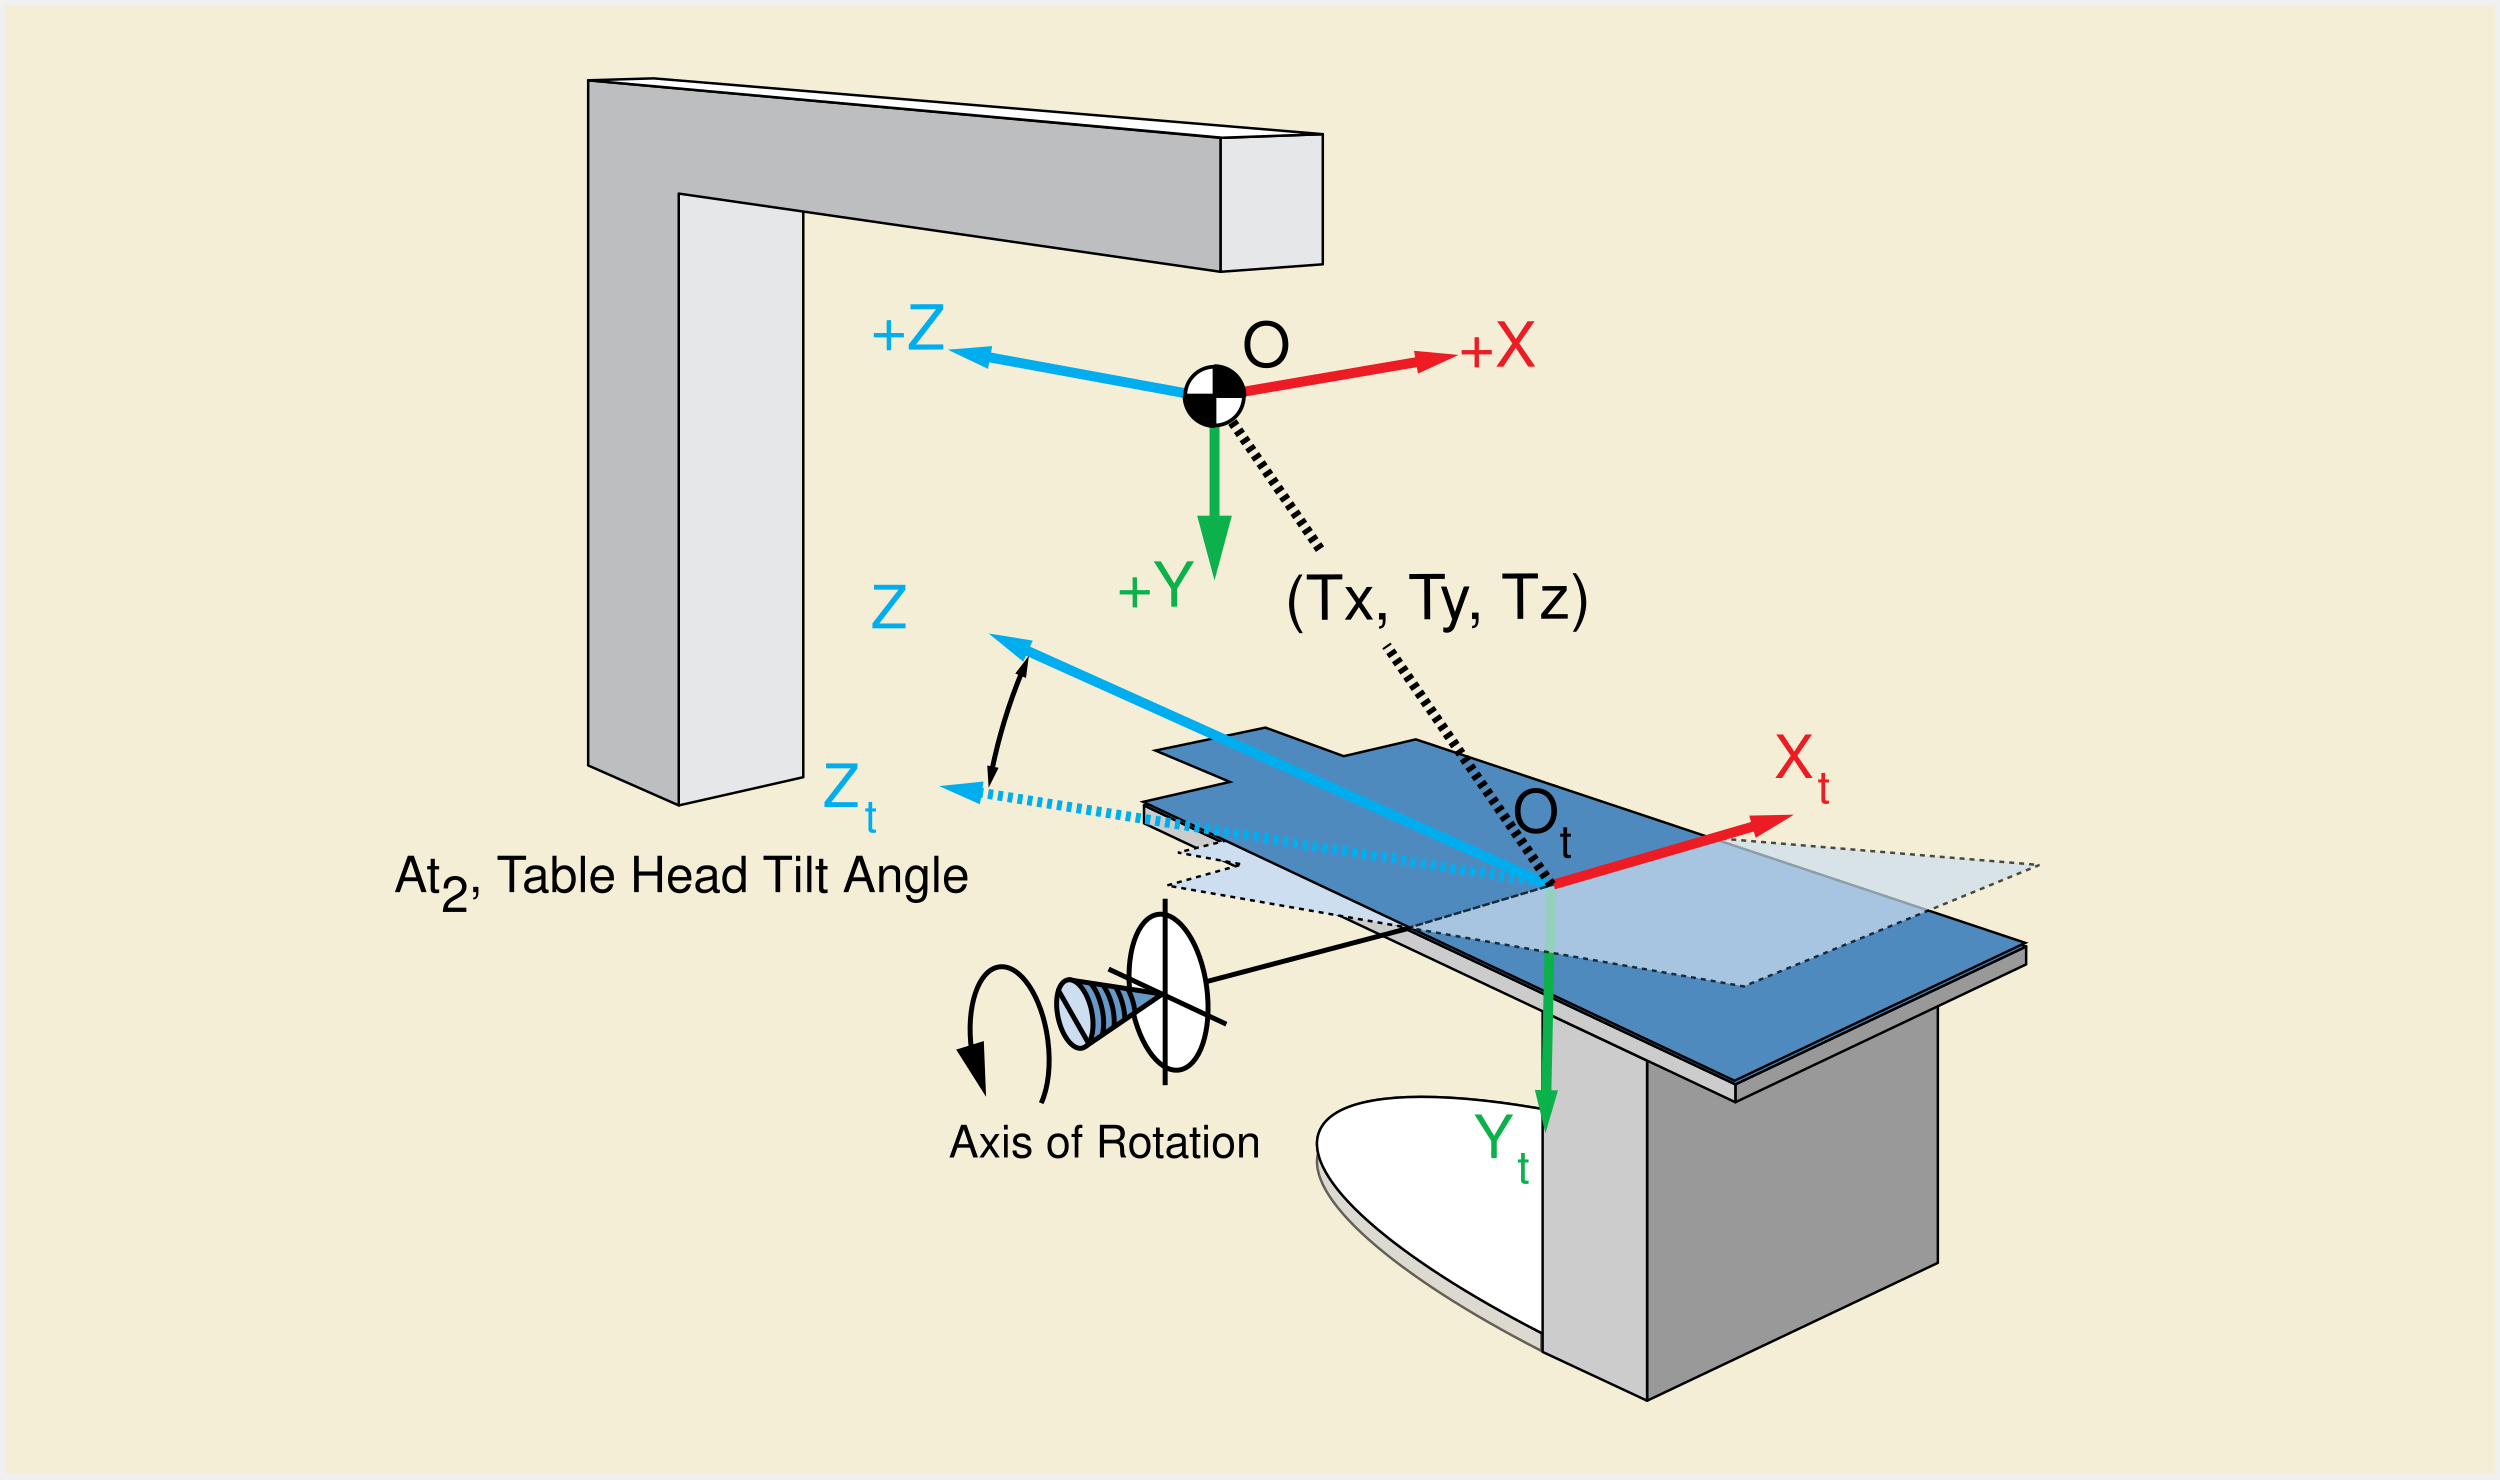
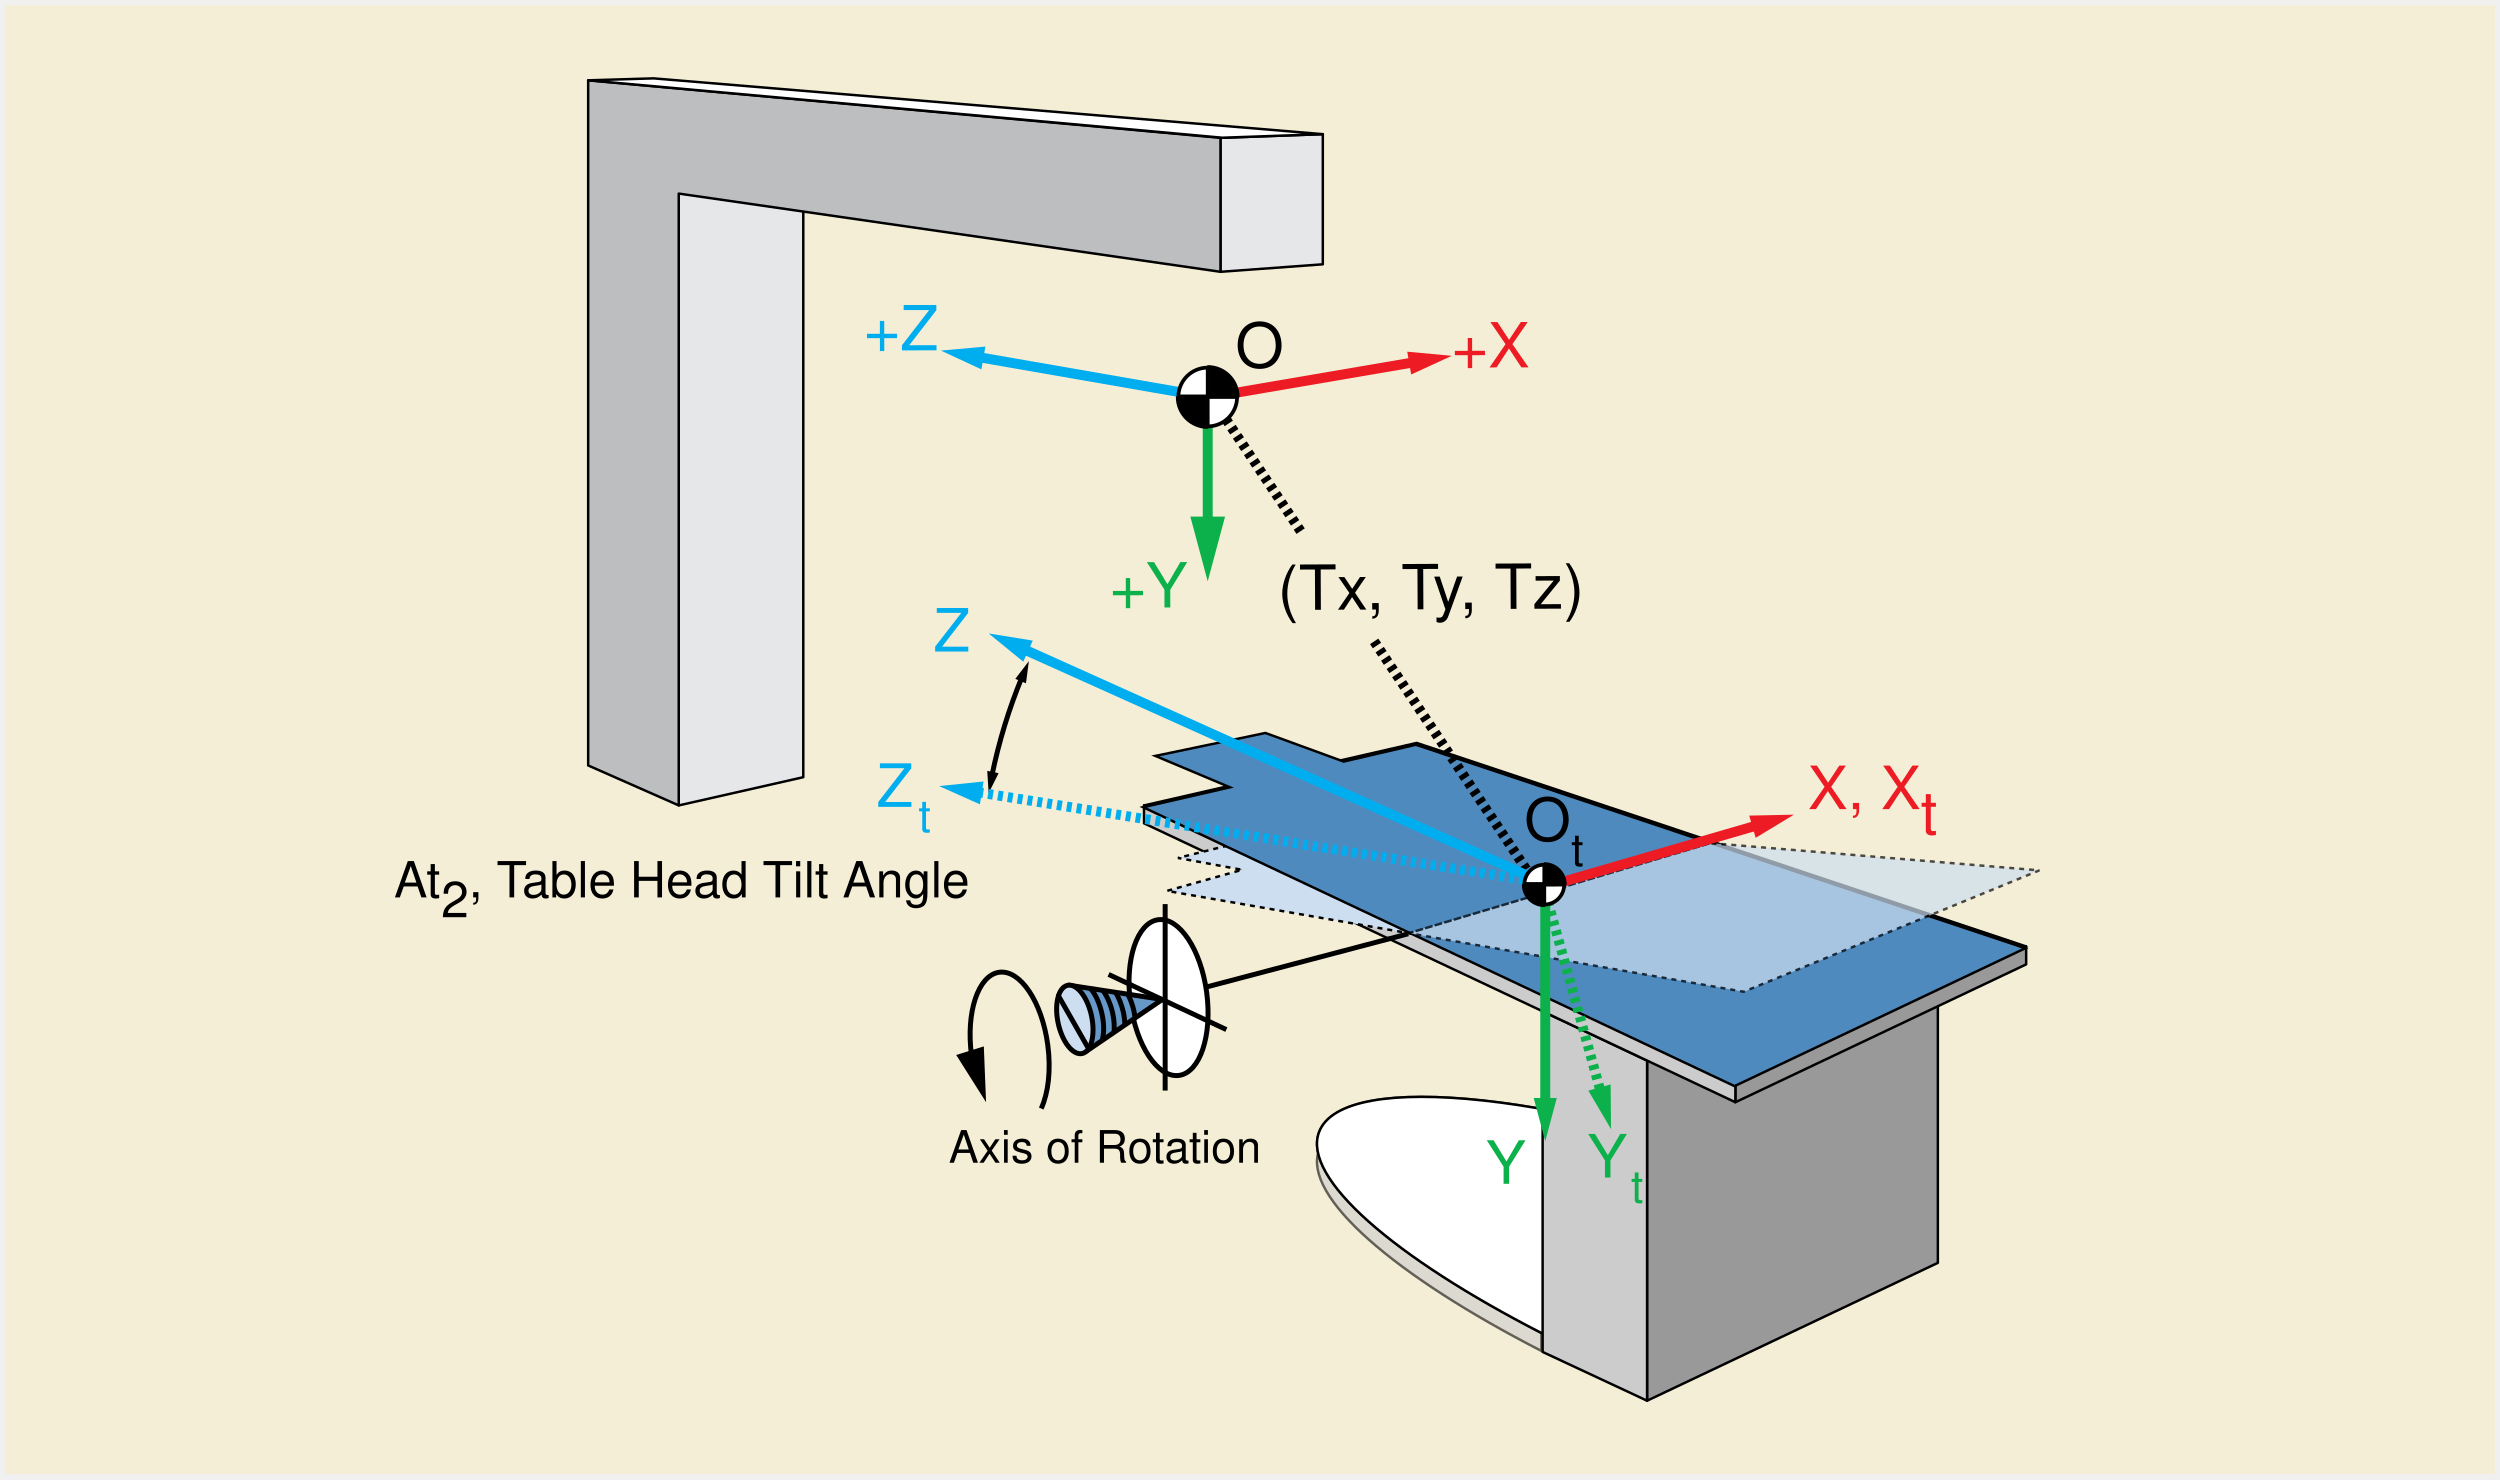
<svg xmlns="http://www.w3.org/2000/svg" version="1.1" id="Layer_1" x="0px" y="0px" width="502px" height="297px" viewBox="0 0 502 297" enable-background="new 0 0 502 297" xml:space="preserve">
  <defs>
    <style type="text/css">
	text {
	  font-family: Helvetica, Verdana, ArialUnicodeMS, san-serif
	}
	</style>
  </defs>
  <g>
   </g>
  <g>
    <rect x="1" y="1" fill="#F5EED6" width="500" height="295" />
    <g>
      <g>
        <polygon fill="#E6E7E8" stroke="#000000" stroke-width="0.5" stroke-linecap="round" stroke-linejoin="round" points="     265.619,53.072 245.073,54.58 245.073,27.679 265.619,26.941    " />
        <polygon fill="#E6E7E8" stroke="#000000" stroke-width="0.5" stroke-linecap="round" stroke-linejoin="round" points="     161.3,22.711 136.293,24.12 136.293,161.727 161.3,156.059    " />
        <polygon fill="#BCBEC0" stroke="#000000" stroke-width="0.5" stroke-linecap="round" stroke-linejoin="round" points="     136.291,38.873 136.291,161.727 118.104,153.703 118.104,16.127 245.073,27.678 245.073,54.58    " />
        <polygon fill="#FFFFFF" stroke="#000000" stroke-width="0.5" stroke-linecap="round" stroke-linejoin="round" points="     265.619,26.941 131.254,15.736 118.104,16.127 245.47,27.655    " />
      </g>
      <g>
        <g>
          <path opacity="0.6" fill="#CCCCCC" stroke="#000000" stroke-width="0.5" stroke-linejoin="round" d="M368.199,242.953      c-0.9-0.34-1.805-0.68-2.713-1.016c-50.84-18.846-95.896-23.76-100.633-10.98c-3.414,9.211,15.049,25.098,44.66,40.309v-3.6      c-29.611-15.211-48.074-31.098-44.66-40.309c4.736-12.779,49.793-7.865,100.633,10.98c0.908,0.336,1.812,0.676,2.713,1.016      V242.953z" />
          <path fill="#FFFFFF" stroke="#000000" stroke-width="0.5" stroke-linejoin="round" d="M309.514,267.666      c-29.611-15.211-48.074-31.098-44.66-40.309c4.736-12.779,49.793-7.865,100.633,10.98c0.908,0.336,1.812,0.676,2.713,1.016      L309.514,267.666z" />
        </g>
        <polygon fill="#999999" stroke="#000000" stroke-width="0.5" stroke-linejoin="round" points="330.734,213.232 389.121,185.547      389.121,253.578 330.734,281.264    " />
        <polygon fill="#CCCCCC" stroke="#000000" stroke-width="0.5" stroke-linejoin="round" points="309.76,203.074 330.734,212.967      330.734,281.264 309.76,271.467    " />
        <polygon fill="#999999" stroke="#000000" stroke-width="0.5" stroke-linejoin="round" points="348.465,217.73 406.852,190.045      406.852,193.645 348.465,221.33    " />
        <polygon fill="#CCCCCC" stroke="#000000" stroke-width="0.5" stroke-linejoin="round" points="348.465,217.73 229.72,161.727      229.72,165.326 348.465,221.33    " />
        <polygon fill="#4F8ABE" stroke="#000000" stroke-width="0.5" stroke-linejoin="round" points="284.471,149.179 406.852,190.045      348.465,217.73 229.72,161.727    " />
      </g>
      <g>
-         <polygon fill="#CCDEF0" stroke="#000000" stroke-width="0.5" stroke-dasharray="1" points="287.605,163.585 273.371,167.358      258.227,165.794 236.541,171.193 249.42,173.578 234.32,177.808 283.344,186.384 343.439,168.213    " />
-         <polygon fill="#4F8ABE" stroke="#000000" stroke-width="0.5" points="246.963,157.008 231.994,150.706 254.09,146.1      269.816,151.841 284.295,148.465 406.672,189.327 348.285,217.013 229.541,161.011    " />
-         <text transform="matrix(1 0 0 1 356.2168 156.2256)">
-           <tspan x="0" y="0" fill="#ED1C24" font-size="12">X</tspan>
-           <tspan x="8.752" y="5" fill="#ED1C24" font-size="9">t</tspan>
+         <polygon fill="#CCDEF0" stroke="#000000" stroke-width="0.5" stroke-dasharray="1" points="287.605,164.666 273.371,168.439      258.227,166.875 236.541,172.274 249.42,174.659 234.32,178.889 283.344,187.465 343.439,169.294    " />
+         <polygon fill="#4F8ABE" stroke="#000000" stroke-width="0.5" points="246.963,158.089 231.994,151.787 254.09,147.179      269.816,152.922 284.295,149.545 406.672,190.408 348.285,218.094 229.541,162.092    " />
+         <g>
+           <text transform="matrix(1 0 0 1 79.1284 180.1934)">
+             <tspan x="0" y="0" font-size="10">At</tspan>
+             <tspan x="9.448" y="4" font-size="10">2</tspan>
+             <tspan x="15.01" y="0" font-size="10">, Table Head Tilt Angle</tspan>
+           </text>
+         </g>
+         <polyline opacity="0.7" fill="#CCDEF0" stroke="#000000" stroke-width="0.5" stroke-dasharray="1" points="282.857,187.379      343.434,169.292 282.857,187.379 350.139,199.148 409.508,174.771 343.434,169.292    " />
+         <line fill="none" stroke="#000000" x1="282.773" y1="187.501" x2="225.369" y2="202.64" />
+         <text transform="matrix(1 0 0 1 190.4995 233.4785)" font-size="9">Axis of Rotation</text>
+         <path fill="#FFFFFF" stroke="#000000" d="M242.301,199.291c1.15,8.637-1.344,16.092-5.574,16.656     c-4.229,0.564-8.59-5.979-9.74-14.609c-1.152-8.635,1.344-16.092,5.574-16.656C236.789,184.117,241.148,190.662,242.301,199.291z     " />
+         <g>
+           <g>
+             <path fill="none" stroke="#000000" d="M195.231,212.908c-0.056-0.337-0.107-0.678-0.153-1.021       c-1.152-8.639,1.344-16.093,5.574-16.657s8.59,5.978,9.742,14.61c0.668,5.027,0.104,9.654-1.32,12.754" />
+             <g>
+               <polygon points="197.552,210.112 198.002,221.326 192.004,211.84       " />
+             </g>
+           </g>
+         </g>
+         <line fill="none" stroke="#000000" x1="222.602" y1="195.668" x2="246.253" y2="206.745" />
+         <g>
+           <polygon fill="#6799C8" stroke="#000000" stroke-linecap="round" stroke-linejoin="round" points="218.162,211.078       233.379,200.695 233.379,200.695 214.623,197.824     " />
+           <path fill="#CCDEF0" stroke="#000000" d="M219.178,203.992c0.805,3.783-0.045,7.166-1.896,7.561      c-1.852,0.393-4.006-2.354-4.811-6.135c-0.801-3.783,0.047-7.168,1.9-7.564C216.223,197.461,218.375,200.207,219.178,203.992z" />
+           <path fill="none" stroke="#000000" d="M218.945,198.484c1.041,1.09,1.904,3.092,2.365,5.271      c0.412,1.932,0.389,3.762,0.021,5.141" />
+           <path fill="none" stroke="#000000" d="M221.459,198.869c0.809,1.104,1.602,2.855,1.982,4.646      c0.283,1.334,0.361,2.611,0.264,3.732" />
+           <path fill="none" stroke="#000000" d="M224.008,199.258c0.625,1.033,1.254,2.549,1.566,4.023      c0.191,0.902,0.289,1.781,0.301,2.604" />
+           <path fill="none" stroke="#000000" d="M226.48,199.637c0.471,0.92,0.971,2.211,1.225,3.406c0.09,0.432,0.16,0.854,0.209,1.27" />
+           <line fill="none" stroke="#000000" stroke-linecap="round" stroke-linejoin="round" x1="212.539" y1="199.971" x2="218.316" y2="210.105" />
+         </g>
+         <line fill="none" stroke="#000000" x1="233.963" y1="181.543" x2="233.963" y2="218.986" />
+         <g>
+           <g>
+             <path fill="none" stroke="#000000" d="M199.168,155.788c1.394-6.846,3.423-13.459,6.026-19.777" />
+             <g>
+               <polygon points="200.52,155.254 198.517,159.271 198.243,154.791       " />
+             </g>
+             <g>
+               <polygon points="206.016,137.208 206.597,132.756 203.868,136.32       " />
+             </g>
+           </g>
+         </g>
+       </g>
+       <g>
+         <text transform="matrix(1 0 0 1 363.0117 162.4805)">
+           <tspan x="0" y="0" fill="#ED1C24" font-size="12">X, X</tspan>
+           <tspan x="22.676" y="5" fill="#ED1C24" font-size="12">t</tspan>
        </text>
-         <text transform="matrix(1 0 0 1 165.2095 162.0469)">
-           <tspan x="0" y="0" fill="#00AEEF" font-size="12">Z</tspan>
-           <tspan x="8.415" y="5" fill="#00AEEF" font-size="9">t</tspan>
-         </text>
-         <text transform="matrix(1 0 0 1 174.8345 126.1719)" fill="#00AEEF" font-size="12">Z</text>
-         <text transform="matrix(1 0 0 1 295.9092 232.5391)">
+         <text transform="matrix(1 0 0 1 298.3867 237.7129)" fill="#0DB14B" font-size="12">Y</text>
+         <text transform="matrix(1 0 0 1 318.7441 236.4473)">
          <tspan x="0" y="0" fill="#0DB14B" font-size="12">Y</tspan>
          <tspan x="8.752" y="5" fill="#0DB14B" font-size="9">t</tspan>
        </text>
        <g>
          <g>
-             <line fill="none" stroke="#0DB14B" stroke-width="2" x1="311.41" y1="178.159" x2="310.484" y2="220.484" />
+             <line fill="none" stroke="#0DB14B" stroke-width="2" x1="310.287" y1="179.736" x2="310.287" y2="222.061" />
            <g>
-               <polygon fill="#0DB14B" points="308.195,218.849 310.329,227.57 312.843,218.95       " />
+               <polygon fill="#0DB14B" points="307.963,220.476 310.287,229.148 312.609,220.476       " />
            </g>
          </g>
        </g>
+         <g>
+           <g>
+             <line fill="none" stroke="#0DB14B" stroke-width="2" stroke-dasharray="1,1" x1="310.283" y1="179.118" x2="321.6" y2="219.901" />
+             <g>
+               <polygon fill="#0DB14B" points="318.937,218.995 323.495,226.73 323.415,217.752       " />
+             </g>
+           </g>
+         </g>
+         <text transform="matrix(1 0 0 1 306.082 168.8281)">
+           <tspan x="0" y="0" font-size="12">O</tspan>
+           <tspan x="9.416" y="5" font-size="9">t</tspan>
+         </text>
+         <g>
+           <path fill="none" stroke="#0DB14B" d="M175.068,80.208" />
+         </g>
+         <text transform="matrix(1 -0.0019 0.0019 1 173.4692 70.374)" fill="#00AEEF" font-size="12.5">+Z</text>
+         <text transform="matrix(1 -0.0019 0.0019 1 291.5156 73.7969)" fill="#ED1C24" font-size="12.5">+X</text>
+         <text transform="matrix(1 -0.0019 0.0019 1 222.8535 122.0029)" fill="#0DB14B" font-size="12.5">+Y</text>
+         <text transform="matrix(1 -0.0048 0.0048 1 256.584 122.4863)" font-size="12.5">(Tx, Ty, Tz)</text>
+         <g>
+           <g>
+             <line fill="none" stroke="#ED1C24" stroke-width="2" x1="243.194" y1="79.712" x2="284.529" y2="72.643" />
+             <g>
+               <polygon fill="#ED1C24" points="283.359,75.201 291.516,71.448 282.575,70.619       " />
+             </g>
+           </g>
+         </g>
+         <g>
+           <g>
+             <line fill="none" stroke="#00AEEF" stroke-width="2" x1="242.508" y1="79.721" x2="195.902" y2="71.611" />
+             <g>
+               <polygon fill="#00AEEF" points="197.863,69.593 188.92,70.396 197.066,74.172       " />
+             </g>
+           </g>
+         </g>
+         <line fill="none" stroke="#000000" stroke-width="2" stroke-dasharray="1" x1="309.79" y1="179.53" x2="275.532" y2="128.184" />
+         <line fill="none" stroke="#000000" stroke-width="2" stroke-dasharray="1" x1="261.165" y1="106.651" x2="243.194" y2="79.712" />
+         <g>
+           <text transform="matrix(1 -3.400000e-04 3.400000e-04 1 248.0576 73.7969)" font-size="12.5">O</text>
+         </g>
+         <g>
+           <g>
+             <line fill="none" stroke="#0DB14B" stroke-width="2" x1="242.508" y1="79.721" x2="242.508" y2="106.106" />
+             <g>
+               <polygon fill="#0DB14B" points="239.021,103.729 242.508,116.738 245.994,103.729       " />
+             </g>
+           </g>
+         </g>
+         <text transform="matrix(1 0 0 1 176.0093 162.0254)">
+           <tspan x="0" y="0" fill="#00AEEF" font-size="12">Z</tspan>
+           <tspan x="8.415" y="5" fill="#00AEEF" font-size="9">t</tspan>
+         </text>
+         <text transform="matrix(1 0 0 1 187.4346 130.8301)" fill="#00AEEF" font-size="12">Z</text>
        <g>
          <g>
            <line fill="none" stroke="#00AEEF" stroke-width="2" x1="311.549" y1="178.021" x2="204.981" y2="130.102" />
            <g>
              <polygon fill="#00AEEF" points="207.38,128.632 198.517,127.195 205.474,132.871       " />
            </g>
          </g>
        </g>
        <g>
-           <text transform="matrix(1 0 0 1 79.1284 179.1348)">
-             <tspan x="0" y="0" font-size="10">At</tspan>
-             <tspan x="9.448" y="4" font-size="10">2</tspan>
-             <tspan x="15.01" y="0" font-size="10">, Table Head Tilt Angle</tspan>
-           </text>
-         </g>
-         <g>
          <g>
            <line fill="none" stroke="#00AEEF" stroke-width="2" stroke-dasharray="1,1" x1="311.963" y1="177.606" x2="195.568" y2="158.966" />
            <g>
              <polygon fill="#00AEEF" points="197.5,156.921 188.569,157.845 196.765,161.511       " />
            </g>
          </g>
        </g>
-         <polyline opacity="0.7" fill="#CCDEF0" stroke="#000000" stroke-width="0.5" stroke-dasharray="1" points="282.857,186.298      343.434,168.211 282.857,186.298 350.139,198.067 409.508,173.689 343.434,168.211    " />
-         <text transform="matrix(1 0 0 1 303.7383 167.124)">
-           <tspan x="0" y="0" font-size="12">O</tspan>
-           <tspan x="9.417" y="5" font-size="9">t</tspan>
-         </text>
        <g>
          <g>
            <line fill="none" stroke="#ED1C24" stroke-width="2" x1="311.963" y1="177.606" x2="353.413" y2="165.562" />
            <g>
              <polygon fill="#ED1C24" points="352.539,168.236 360.219,163.585 351.242,163.773       " />
            </g>
          </g>
        </g>
-         <line fill="none" stroke="#000000" x1="282.773" y1="186.42" x2="225.369" y2="201.559" />
-         <text transform="matrix(1 0 0 1 190.4995 232.4209)" font-size="9">Axis of Rotation</text>
-         <path fill="#FFFFFF" stroke="#000000" d="M242.301,198.21c1.15,8.637-1.344,16.092-5.574,16.656     c-4.229,0.564-8.59-5.979-9.74-14.609c-1.152-8.635,1.344-16.092,5.574-16.656C236.789,183.036,241.148,189.581,242.301,198.21z" />
        <g>
-           <g>
-             <path fill="none" stroke="#000000" d="M195.231,211.827c-0.056-0.337-0.107-0.678-0.153-1.021       c-1.152-8.639,1.344-16.093,5.574-16.657s8.59,5.978,9.742,14.61c0.668,5.027,0.104,9.654-1.32,12.754" />
-             <g>
-               <polygon points="197.552,209.031 198.002,220.245 192.004,210.759       " />
-             </g>
-           </g>
-         </g>
-         <line fill="none" stroke="#000000" x1="222.602" y1="194.587" x2="246.253" y2="205.664" />
-         <g>
-           <polygon fill="#6799C8" stroke="#000000" stroke-linecap="round" stroke-linejoin="round" points="218.162,209.997       233.379,199.614 233.379,199.614 214.623,196.743     " />
-           <path fill="#CCDEF0" stroke="#000000" d="M219.178,202.911c0.805,3.783-0.045,7.166-1.896,7.561      c-1.852,0.393-4.006-2.354-4.811-6.135c-0.801-3.783,0.047-7.168,1.9-7.564C216.223,196.38,218.375,199.126,219.178,202.911z" />
-           <path fill="none" stroke="#000000" d="M218.945,197.403c1.041,1.09,1.904,3.092,2.365,5.271      c0.412,1.932,0.389,3.762,0.021,5.141" />
-           <path fill="none" stroke="#000000" d="M221.459,197.788c0.809,1.104,1.602,2.855,1.982,4.646      c0.283,1.334,0.361,2.611,0.264,3.732" />
-           <path fill="none" stroke="#000000" d="M224.008,198.177c0.625,1.033,1.254,2.549,1.566,4.023      c0.191,0.902,0.289,1.781,0.301,2.604" />
-           <path fill="none" stroke="#000000" d="M226.48,198.556c0.471,0.92,0.971,2.211,1.225,3.406c0.09,0.432,0.16,0.854,0.209,1.27" />
-           <line fill="none" stroke="#000000" stroke-linecap="round" stroke-linejoin="round" x1="212.539" y1="198.89" x2="218.316" y2="209.024" />
-         </g>
-         <line fill="none" stroke="#000000" x1="233.963" y1="180.462" x2="233.963" y2="217.905" />
-         <g>
-           <g>
-             <path fill="none" stroke="#000000" d="M199.168,154.707c1.394-6.845,3.423-13.458,6.026-19.775" />
-             <g>
-               <polygon points="200.52,154.173 198.517,158.19 198.243,153.71       " />
-             </g>
-             <g>
-               <polygon points="206.016,136.128 206.597,131.677 203.868,135.241       " />
-             </g>
-           </g>
-         </g>
-       </g>
-       <g>
-         <g>
-           <path fill="none" stroke="#0DB14B" d="M176.432,80.029" />
+           <path stroke="#000000" stroke-miterlimit="1" d="M248.407,79.717c0.002-3.26-2.64-5.898-5.899-5.898v5.902L248.407,79.717z" />
+           <path fill="#FFFFFF" stroke="#010101" stroke-width="0.75" stroke-linecap="round" stroke-linejoin="round" stroke-miterlimit="1" d="      M242.508,73.819c-3.257,0-5.897,2.643-5.897,5.904l5.897-0.002V73.819z" />
+           <path stroke="#000000" stroke-miterlimit="1" d="M236.61,79.723c0.002,3.257,2.645,5.897,5.901,5.896l-0.004-5.898      L236.61,79.723z" />
+           <path fill="#FFFFFF" stroke="#010101" stroke-width="0.75" stroke-linecap="round" stroke-linejoin="round" stroke-miterlimit="1" d="      M242.508,79.721l0.004,5.898c3.258-0.002,5.897-2.645,5.896-5.902L242.508,79.721z" />
        </g>
        <g>
-           <g>
-             <line fill="none" stroke="#0DB14B" stroke-width="2" x1="243.872" y1="80.294" x2="243.872" y2="105.928" />
-             <g>
-               <polygon fill="#0DB14B" points="240.385,103.55 243.871,116.56 247.358,103.551       " />
-             </g>
-           </g>
+           <path stroke="#000000" stroke-miterlimit="1" d="M314.091,177.633c0.002-2.209-1.79-3.997-3.999-3.997v4.001L314.091,177.633z" />
+           <path fill="#FFFFFF" stroke="#010101" stroke-width="0.75" stroke-linecap="round" stroke-linejoin="round" stroke-miterlimit="1" d="      M310.092,173.636c-2.208,0-4.002,1.792-4.002,4.003l4.002-0.002V173.636z" />
+           <path stroke="#000000" stroke-miterlimit="1" d="M306.09,177.639c0.002,2.206,1.795,3.996,4.005,3.996l-0.003-3.998      L306.09,177.639z" />
+           <path fill="#FFFFFF" stroke="#010101" stroke-width="0.75" stroke-linecap="round" stroke-linejoin="round" stroke-miterlimit="1" d="      M310.092,177.637l0.003,3.998c2.208-0.002,3.998-1.793,3.996-4.002L310.092,177.637z" />
        </g>
-         <text transform="matrix(1 -0.0019 0.0019 1 174.833 70.2178)" fill="#00AEEF" font-size="12.5">+Z</text>
-         <text transform="matrix(1 -0.0019 0.0019 1 292.8799 73.6406)" fill="#ED1C24" font-size="12.5">+X</text>
-         <text transform="matrix(1 -0.0019 0.0019 1 224.2173 121.8467)" fill="#0DB14B" font-size="12.5">+Y</text>
-         <text transform="matrix(1 -0.0048 0.0048 1 257.9482 124.4902)" font-size="12.5">(Tx, Ty, Tz)</text>
-         <g>
-           <text transform="matrix(1 -3.400000e-04 3.400000e-04 1 249.4214 73.6406)" font-size="12.5">O</text>
-         </g>
-         <line fill="none" stroke="#000000" stroke-width="2" stroke-dasharray="1" x1="265.055" y1="110.27" x2="243.871" y2="79.543" />
-         <line fill="none" stroke="#000000" stroke-width="2" stroke-dasharray="1" x1="311.549" y1="177.705" x2="278.386" y2="129.605" />
-         <g>
-           <g>
-             <line fill="none" stroke="#ED1C24" stroke-width="2" x1="244.558" y1="79.534" x2="285.895" y2="72.464" />
-             <g>
-               <polygon fill="#ED1C24" points="284.725,75.022 292.881,71.27 283.94,70.44       " />
-             </g>
-           </g>
-         </g>
-         <g>
-           <g>
-             <line fill="none" stroke="#00AEEF" stroke-width="2" x1="240.739" y1="79.461" x2="197.255" y2="71.495" />
-             <g>
-               <polygon fill="#00AEEF" points="199.233,69.494 190.283,70.218 198.395,74.067       " />
-             </g>
-           </g>
-         </g>
-       </g>
-       <g>
-         <path stroke="#000000" stroke-miterlimit="1" d="M249.771,79.539c0.002-3.26-2.64-5.898-5.899-5.898v5.902L249.771,79.539z" />
-         <path fill="#FFFFFF" stroke="#010101" stroke-width="0.75" stroke-linecap="round" stroke-linejoin="round" stroke-miterlimit="1" d="     M243.871,73.641c-3.257,0-5.897,2.643-5.897,5.904l5.897-0.002V73.641z" />
-         <path stroke="#000000" stroke-miterlimit="1" d="M237.974,79.545c0.002,3.257,2.645,5.897,5.901,5.896l-0.004-5.898     L237.974,79.545z" />
-         <path fill="#FFFFFF" stroke="#010101" stroke-width="0.75" stroke-linecap="round" stroke-linejoin="round" stroke-miterlimit="1" d="     M243.871,79.543l0.004,5.898c3.258-0.002,5.897-2.645,5.896-5.902L243.871,79.543z" />
      </g>
    </g>
  </g>
</svg>
